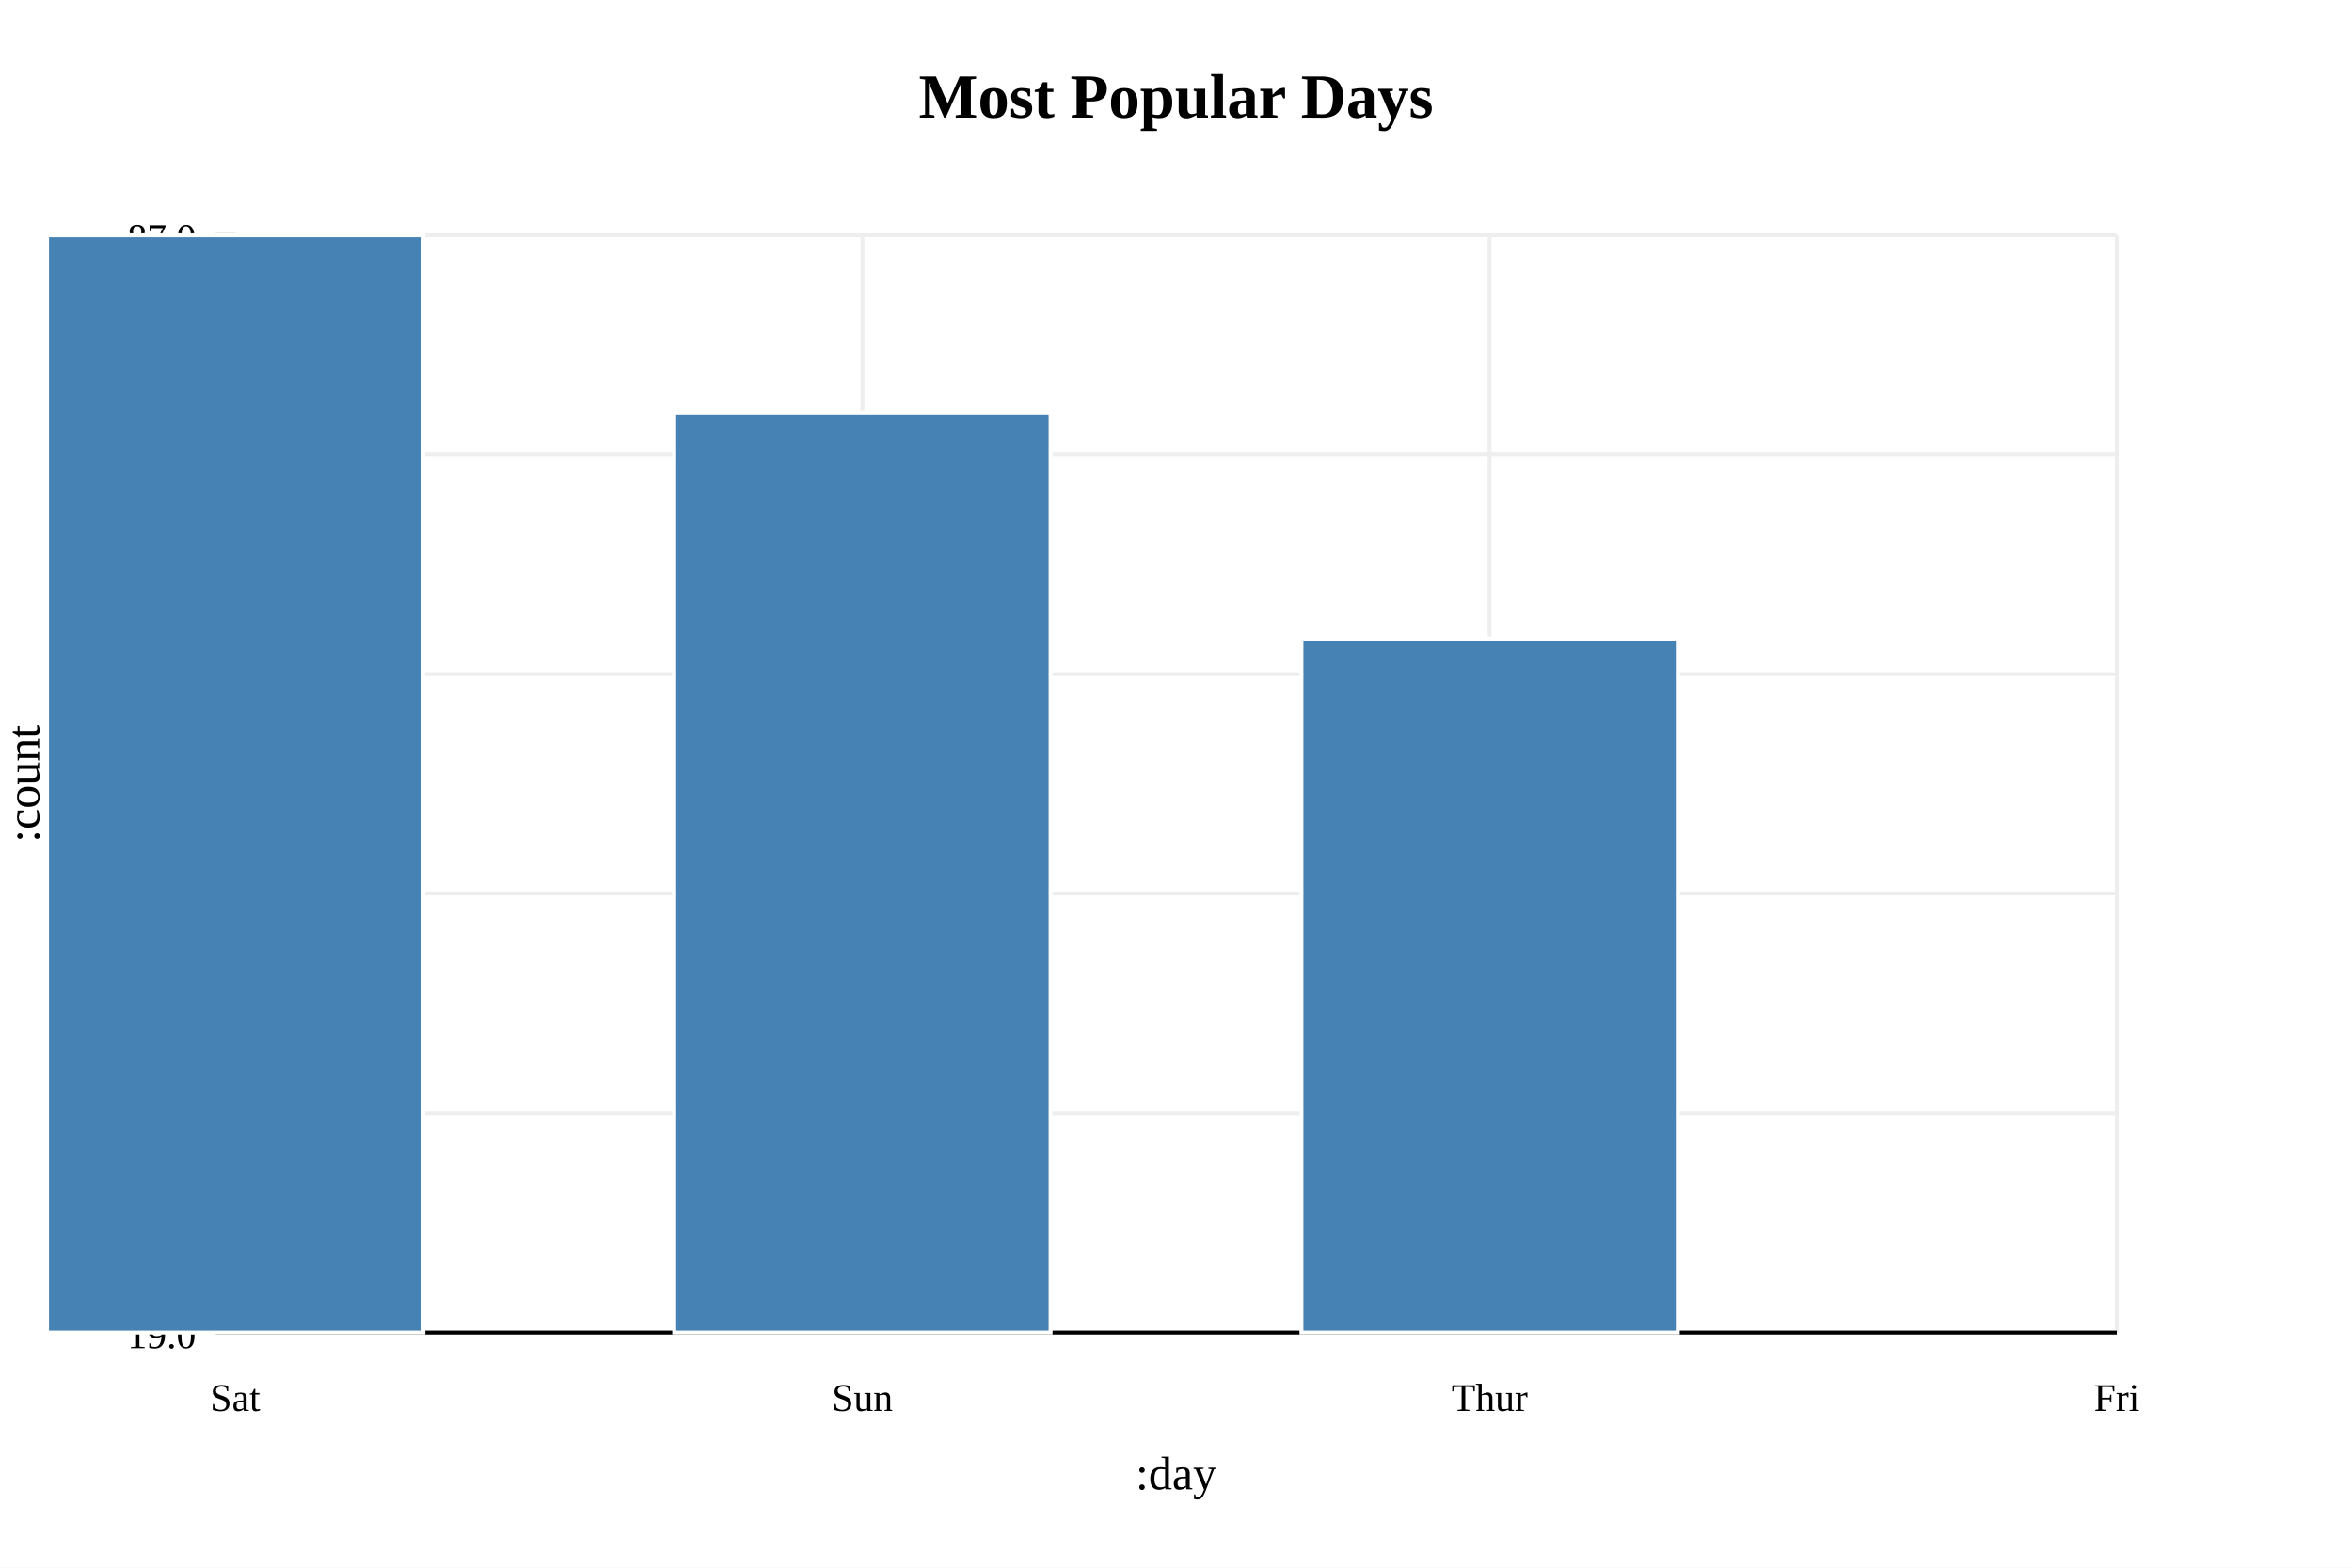
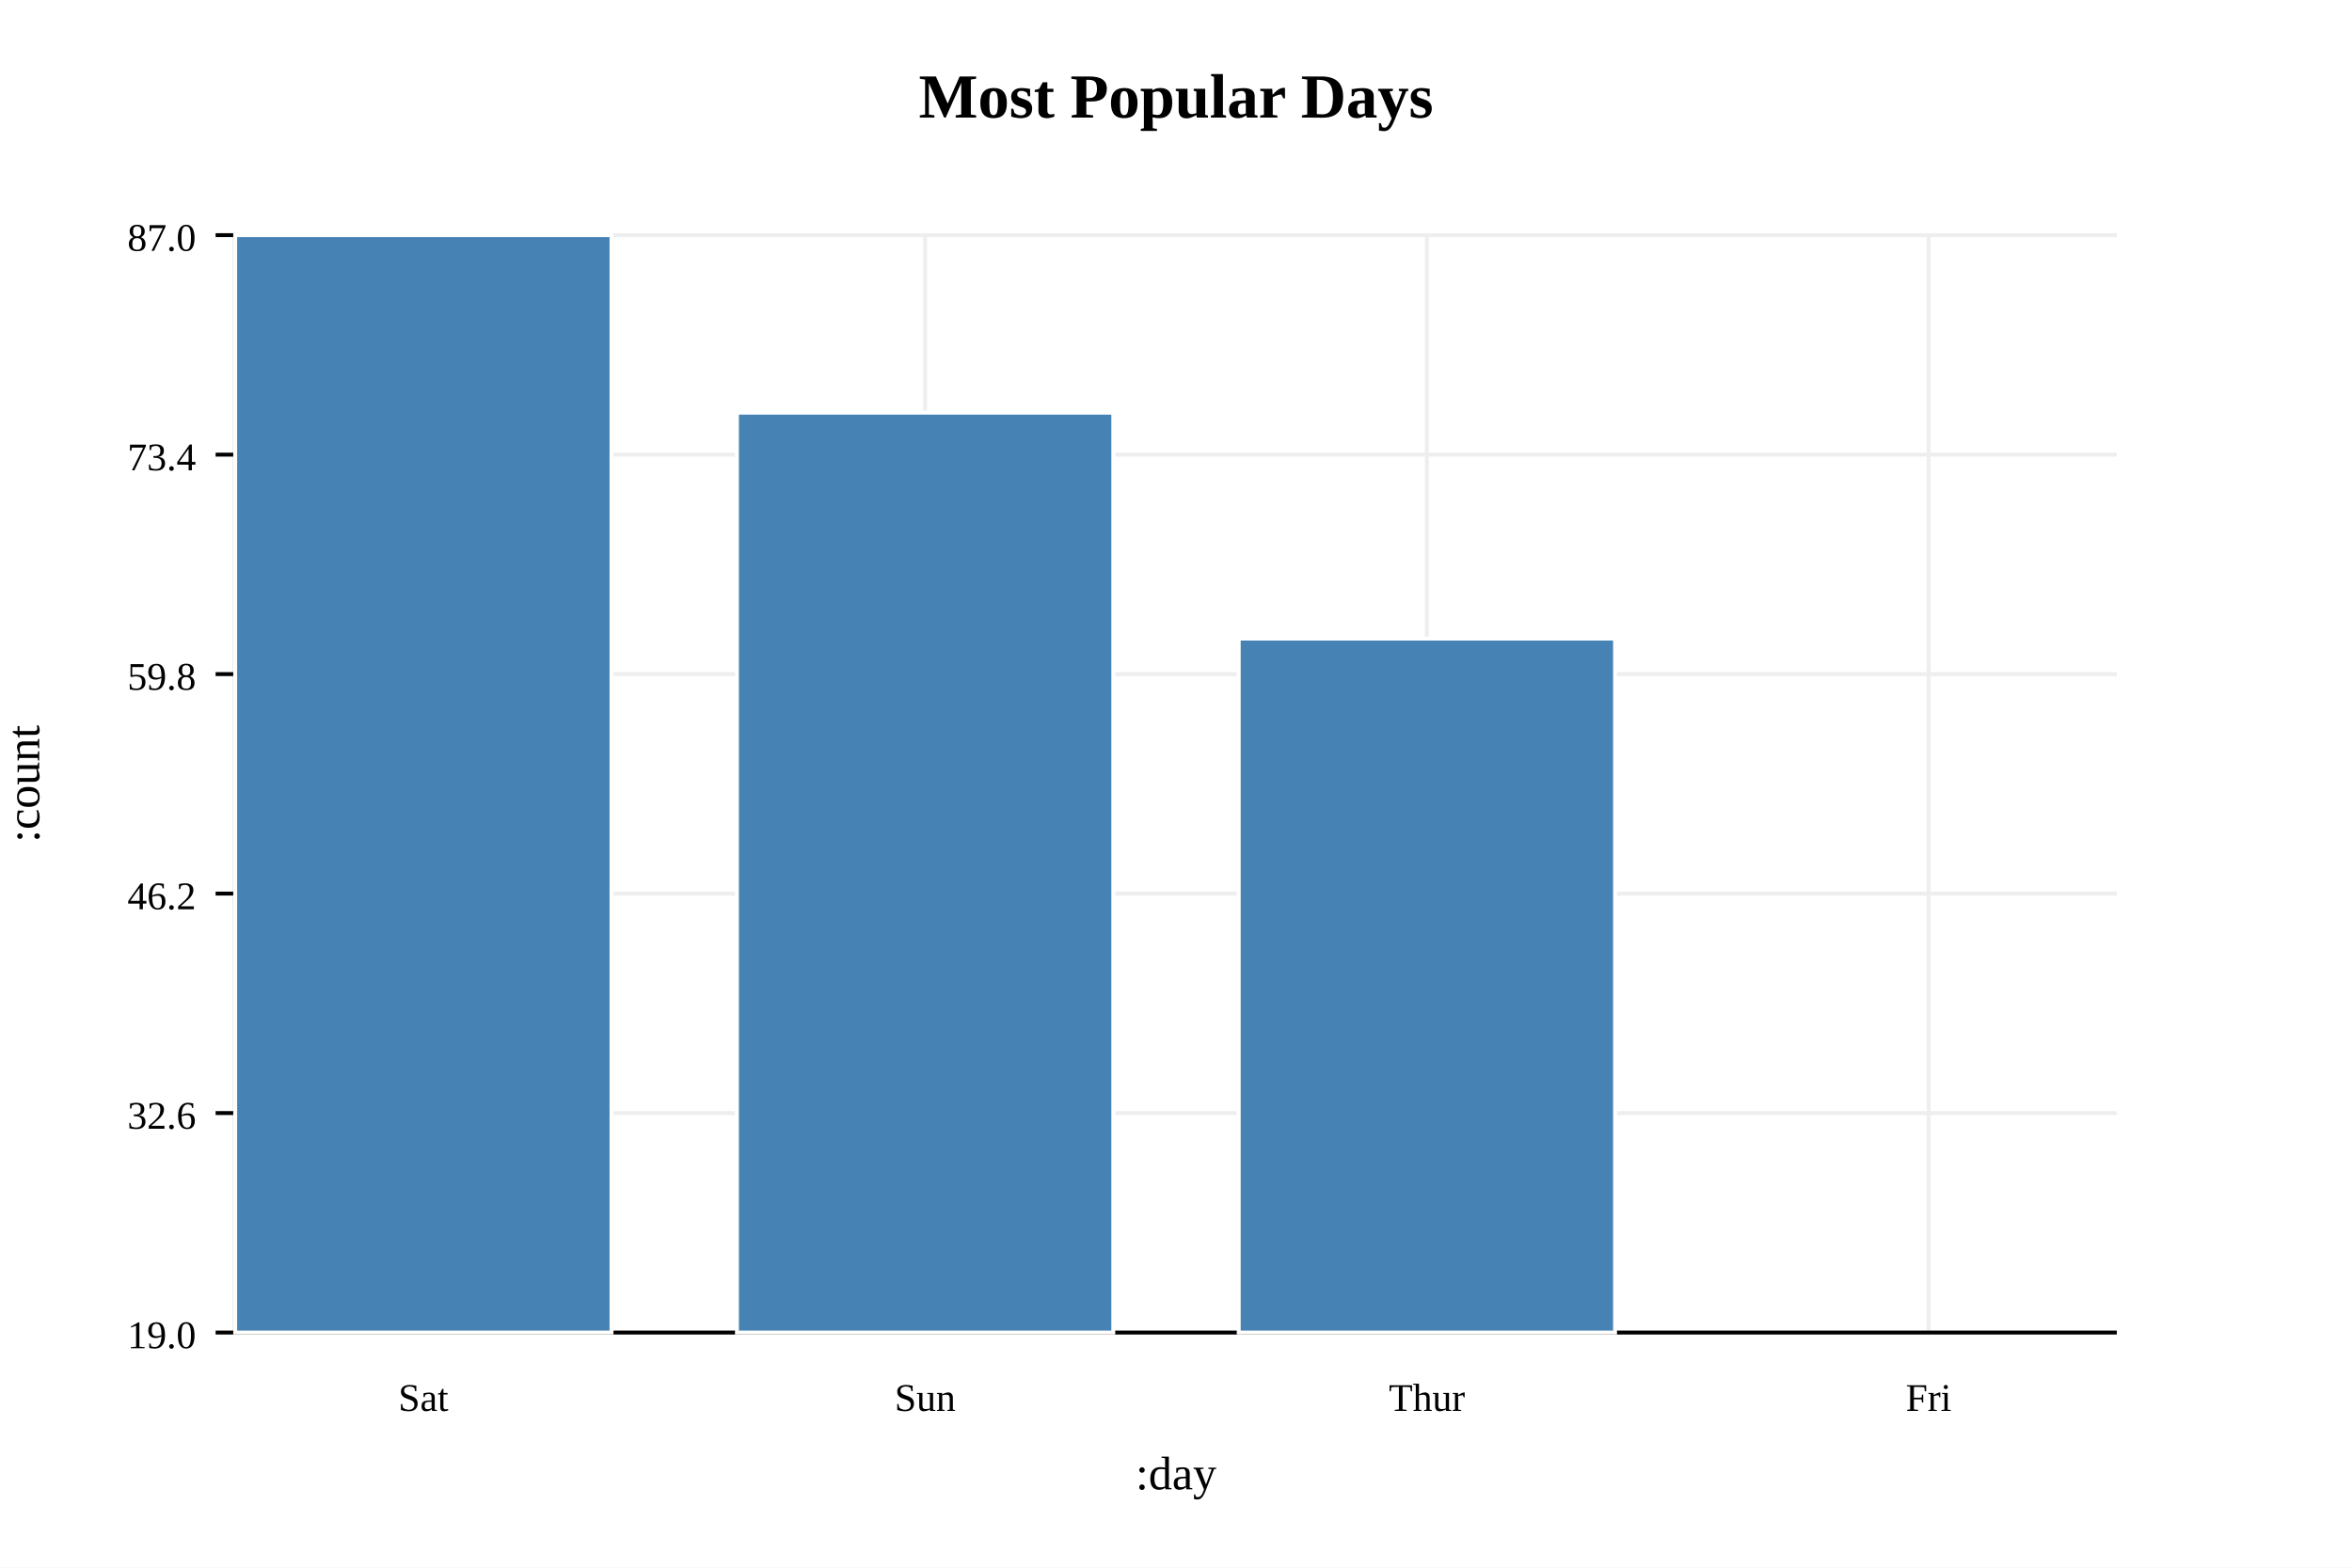
<svg xmlns="http://www.w3.org/2000/svg" width="600" height="400" version="1.1">
  <rect width="600" height="400" x="0" y="0" fill="#ffffff" />
  <line x1="60" x2="540" y1="340.0" y2="340.0" stroke-dasharray="none" stroke="#eeeeee" stroke-width="1" />
  <line x1="55" x2="60" y1="340.0" y2="340.0" stroke="#000000" stroke-width="1" />
  <text fill="#000000" font-size="10px" text-anchor="end" y="344.0" x="50"> 19.0</text>
  <line x1="60" x2="540" y1="284.0" y2="284.0" stroke-dasharray="none" stroke="#eeeeee" stroke-width="1" />
  <line x1="55" x2="60" y1="284.0" y2="284.0" stroke="#000000" stroke-width="1" />
  <text fill="#000000" font-size="10px" text-anchor="end" y="288.0" x="50"> 32.6</text>
  <line x1="60" x2="540" y1="228.0" y2="228.0" stroke-dasharray="none" stroke="#eeeeee" stroke-width="1" />
  <line x1="55" x2="60" y1="228.0" y2="228.0" stroke="#000000" stroke-width="1" />
  <text fill="#000000" font-size="10px" text-anchor="end" y="232.0" x="50"> 46.2</text>
  <line x1="60" x2="540" y1="172.0" y2="172.0" stroke-dasharray="none" stroke="#eeeeee" stroke-width="1" />
  <line x1="55" x2="60" y1="172.0" y2="172.0" stroke="#000000" stroke-width="1" />
  <text fill="#000000" font-size="10px" text-anchor="end" y="176.0" x="50"> 59.8</text>
  <line x1="60" x2="540" y1="116.0" y2="116.0" stroke-dasharray="none" stroke="#eeeeee" stroke-width="1" />
  <line x1="55" x2="60" y1="116.0" y2="116.0" stroke="#000000" stroke-width="1" />
  <text fill="#000000" font-size="10px" text-anchor="end" y="120.0" x="50"> 73.4</text>
  <line x1="60" x2="540" y1="60.0" y2="60.0" stroke-dasharray="none" stroke="#eeeeee" stroke-width="1" />
  <line x1="55" x2="60" y1="60.0" y2="60.0" stroke="#000000" stroke-width="1" />
  <text fill="#000000" font-size="10px" text-anchor="end" y="64.0" x="50"> 87.0</text>
-   <line x1="60.0" x2="60.0" y1="60" y2="340" stroke-dasharray="none" stroke="#eeeeee" stroke-width="1" />
-   <text fill="#000000" font-size="10px" text-anchor="middle" y="360" x="60.0"> Sat</text>
-   <line x1="220.0" x2="220.0" y1="60" y2="340" stroke-dasharray="none" stroke="#eeeeee" stroke-width="1" />
-   <text fill="#000000" font-size="10px" text-anchor="middle" y="360" x="220.0"> Sun</text>
-   <line x1="380.0" x2="380.0" y1="60" y2="340" stroke-dasharray="none" stroke="#eeeeee" stroke-width="1" />
-   <text fill="#000000" font-size="10px" text-anchor="middle" y="360" x="380.0"> Thur</text>
-   <line x1="540.0" x2="540.0" y1="60" y2="340" stroke-dasharray="none" stroke="#eeeeee" stroke-width="1" />
-   <text fill="#000000" font-size="10px" text-anchor="middle" y="360" x="540.0"> Fri</text>
+   <line x1="108.0" x2="108.0" y1="60" y2="340" stroke-dasharray="none" stroke="#eeeeee" stroke-width="1" />
+   <text fill="#000000" font-size="10px" text-anchor="middle" y="360" x="108.0"> Sat</text>
+   <line x1="236.0" x2="236.0" y1="60" y2="340" stroke-dasharray="none" stroke="#eeeeee" stroke-width="1" />
+   <text fill="#000000" font-size="10px" text-anchor="middle" y="360" x="236.0"> Sun</text>
+   <line x1="364.0" x2="364.0" y1="60" y2="340" stroke-dasharray="none" stroke="#eeeeee" stroke-width="1" />
+   <text fill="#000000" font-size="10px" text-anchor="middle" y="360" x="364.0"> Thur</text>
+   <line x1="492.0" x2="492.0" y1="60" y2="340" stroke-dasharray="none" stroke="#eeeeee" stroke-width="1" />
+   <text fill="#000000" font-size="10px" text-anchor="middle" y="360" x="492.0"> Fri</text>
  <line x1="60" x2="60" y1="60" y2="340" stroke="#000000" stroke-width="1" />
  <line x1="60" x2="540" y1="340" y2="340" stroke="#000000" stroke-width="1" />
  <text fill="#000000" font-size="12px" text-anchor="middle" y="380" x="300"> :day</text>
  <text transform="rotate(-90 10 200)" fill="#000000" font-size="12px" text-anchor="middle" y="200" x="10"> :count</text>
-   <rect width="96.0" height="280.0" x="12.0" y="60.0" stroke="white" fill="steelblue" />
-   <rect width="96.0" height="234.706" x="172.0" y="105.294" stroke="white" fill="steelblue" />
-   <rect width="96.0" height="177.059" x="332.0" y="162.941" stroke="white" fill="steelblue" />
-   <rect width="96.0" height="0.0" x="492.0" y="340.0" stroke="white" fill="steelblue" />
+   <rect width="96.0" height="280.0" x="60.0" y="60.0" stroke="white" fill="steelblue" />
+   <rect width="96.0" height="234.706" x="188.0" y="105.294" stroke="white" fill="steelblue" />
+   <rect width="96.0" height="177.059" x="316.0" y="162.941" stroke="white" fill="steelblue" />
+   <rect width="96.0" height="0.0" x="444.0" y="340.0" stroke="white" fill="steelblue" />
  <text font-weight="bold" fill="#000000" font-size="16px" text-anchor="middle" y="30" x="300"> Most Popular Days</text>
</svg>
